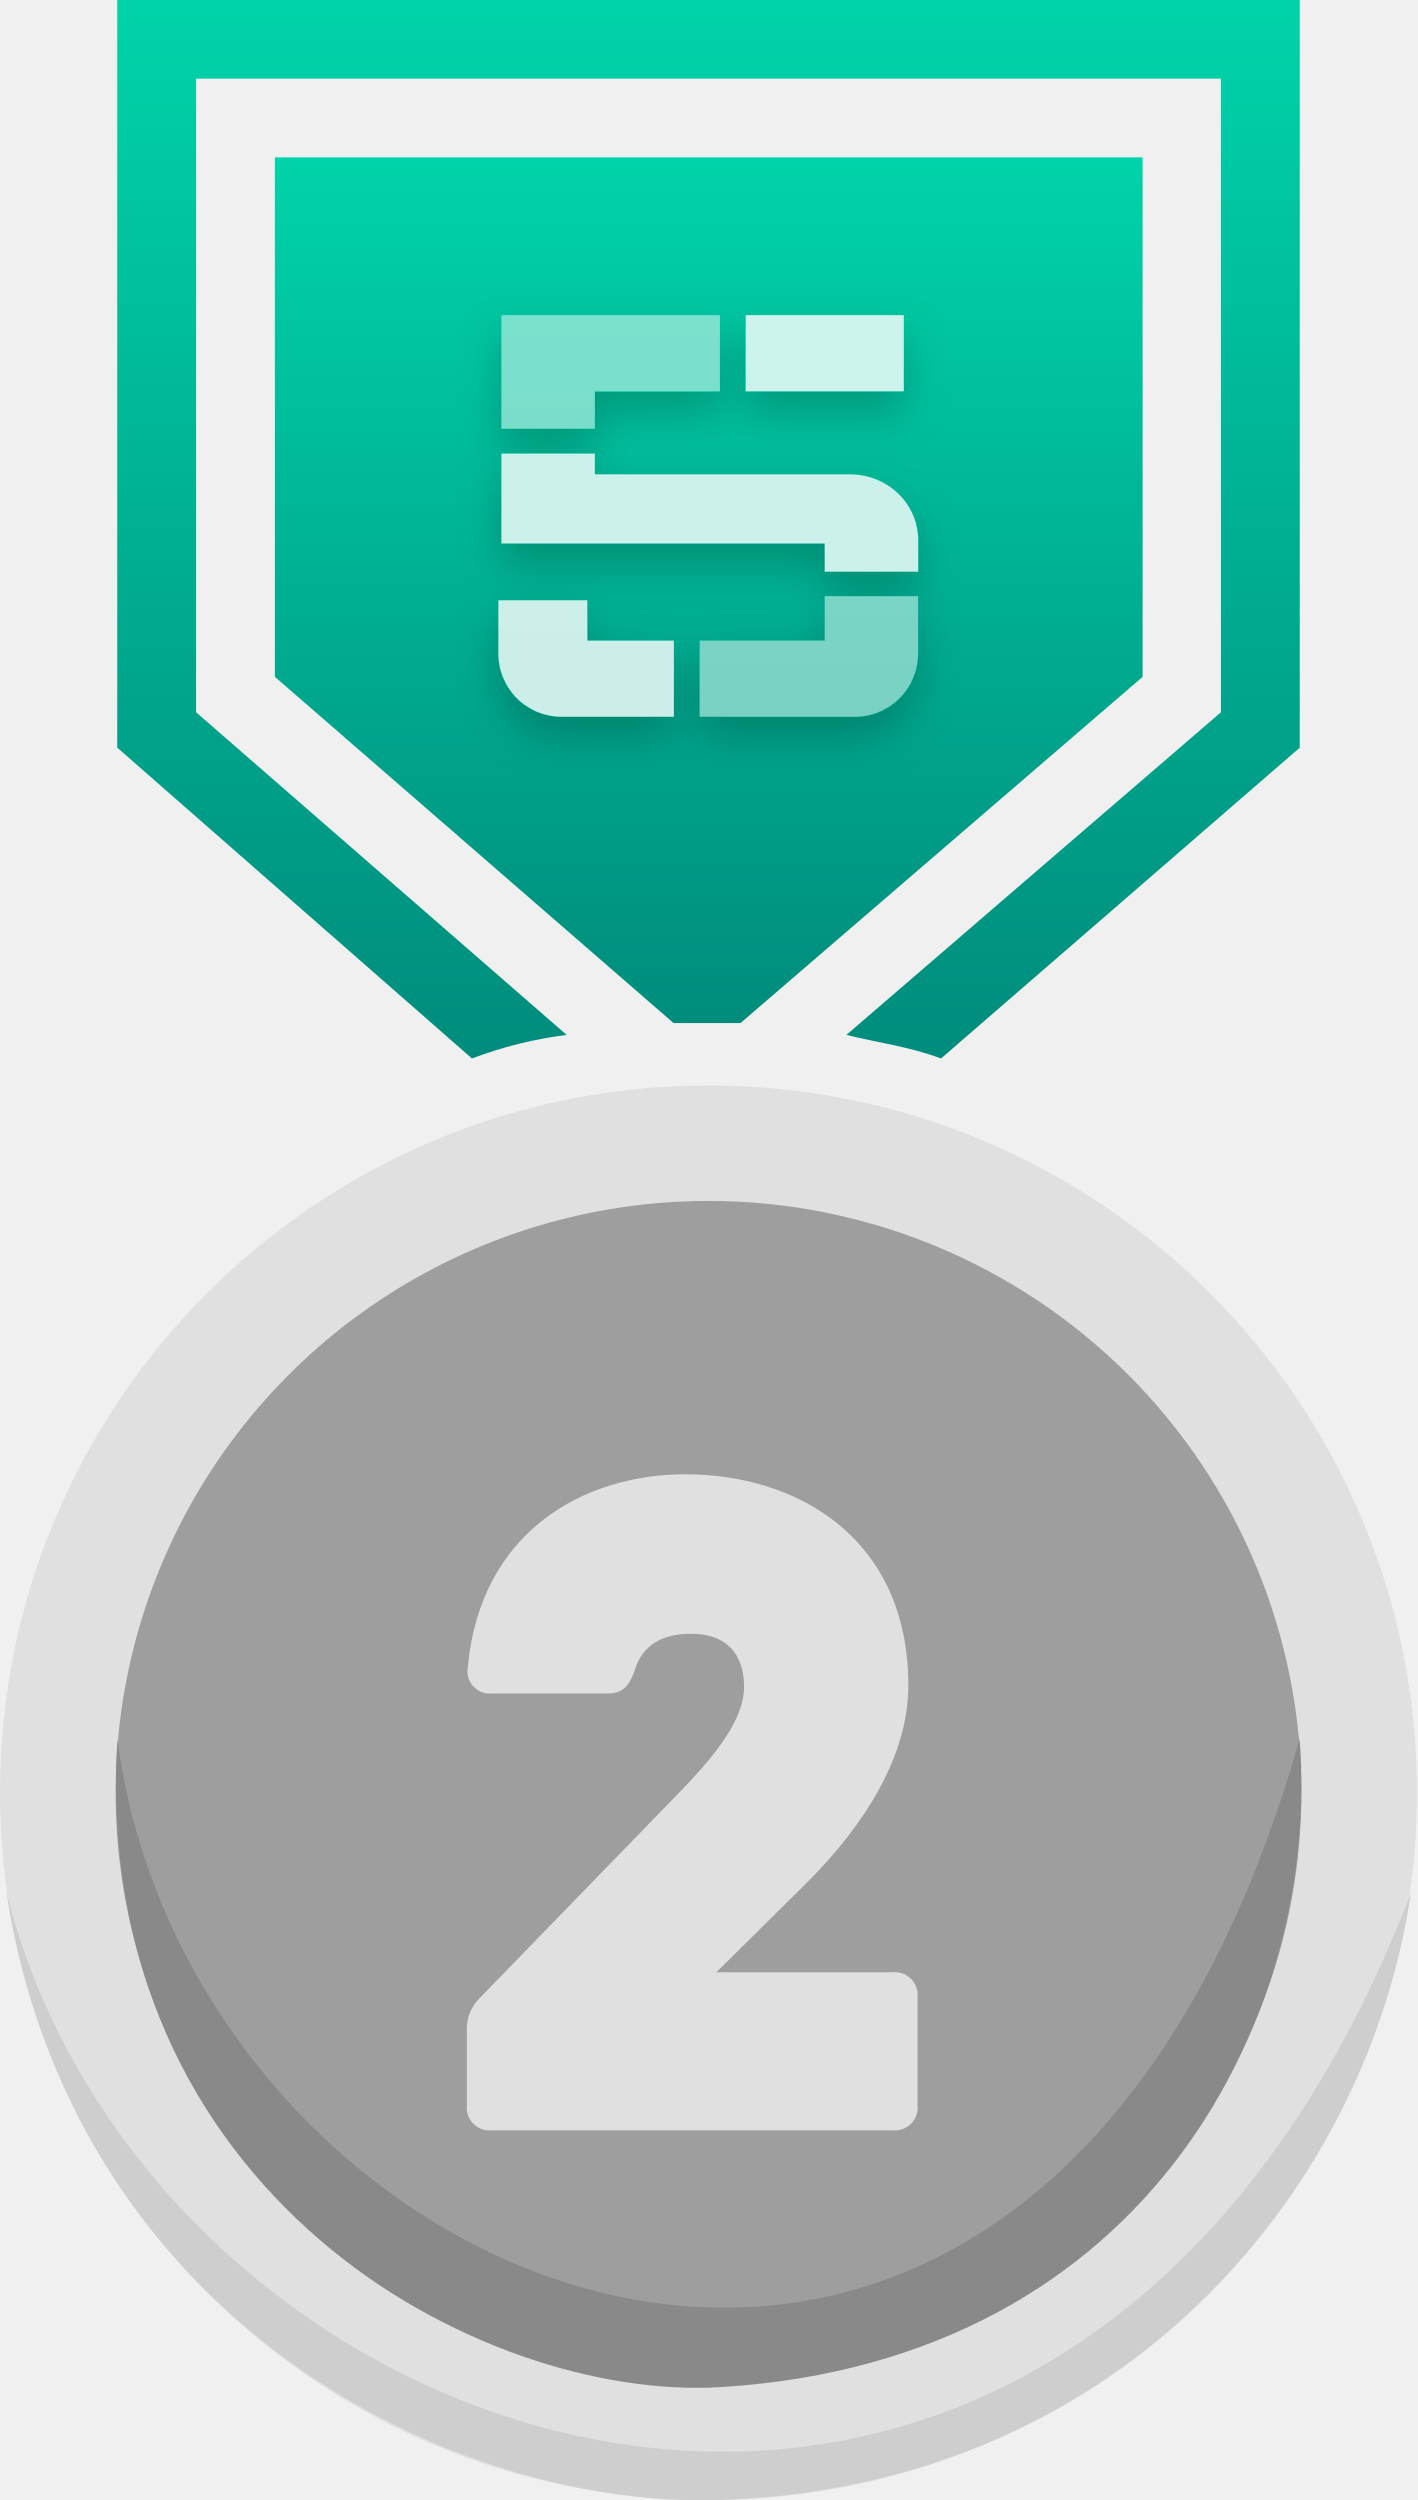
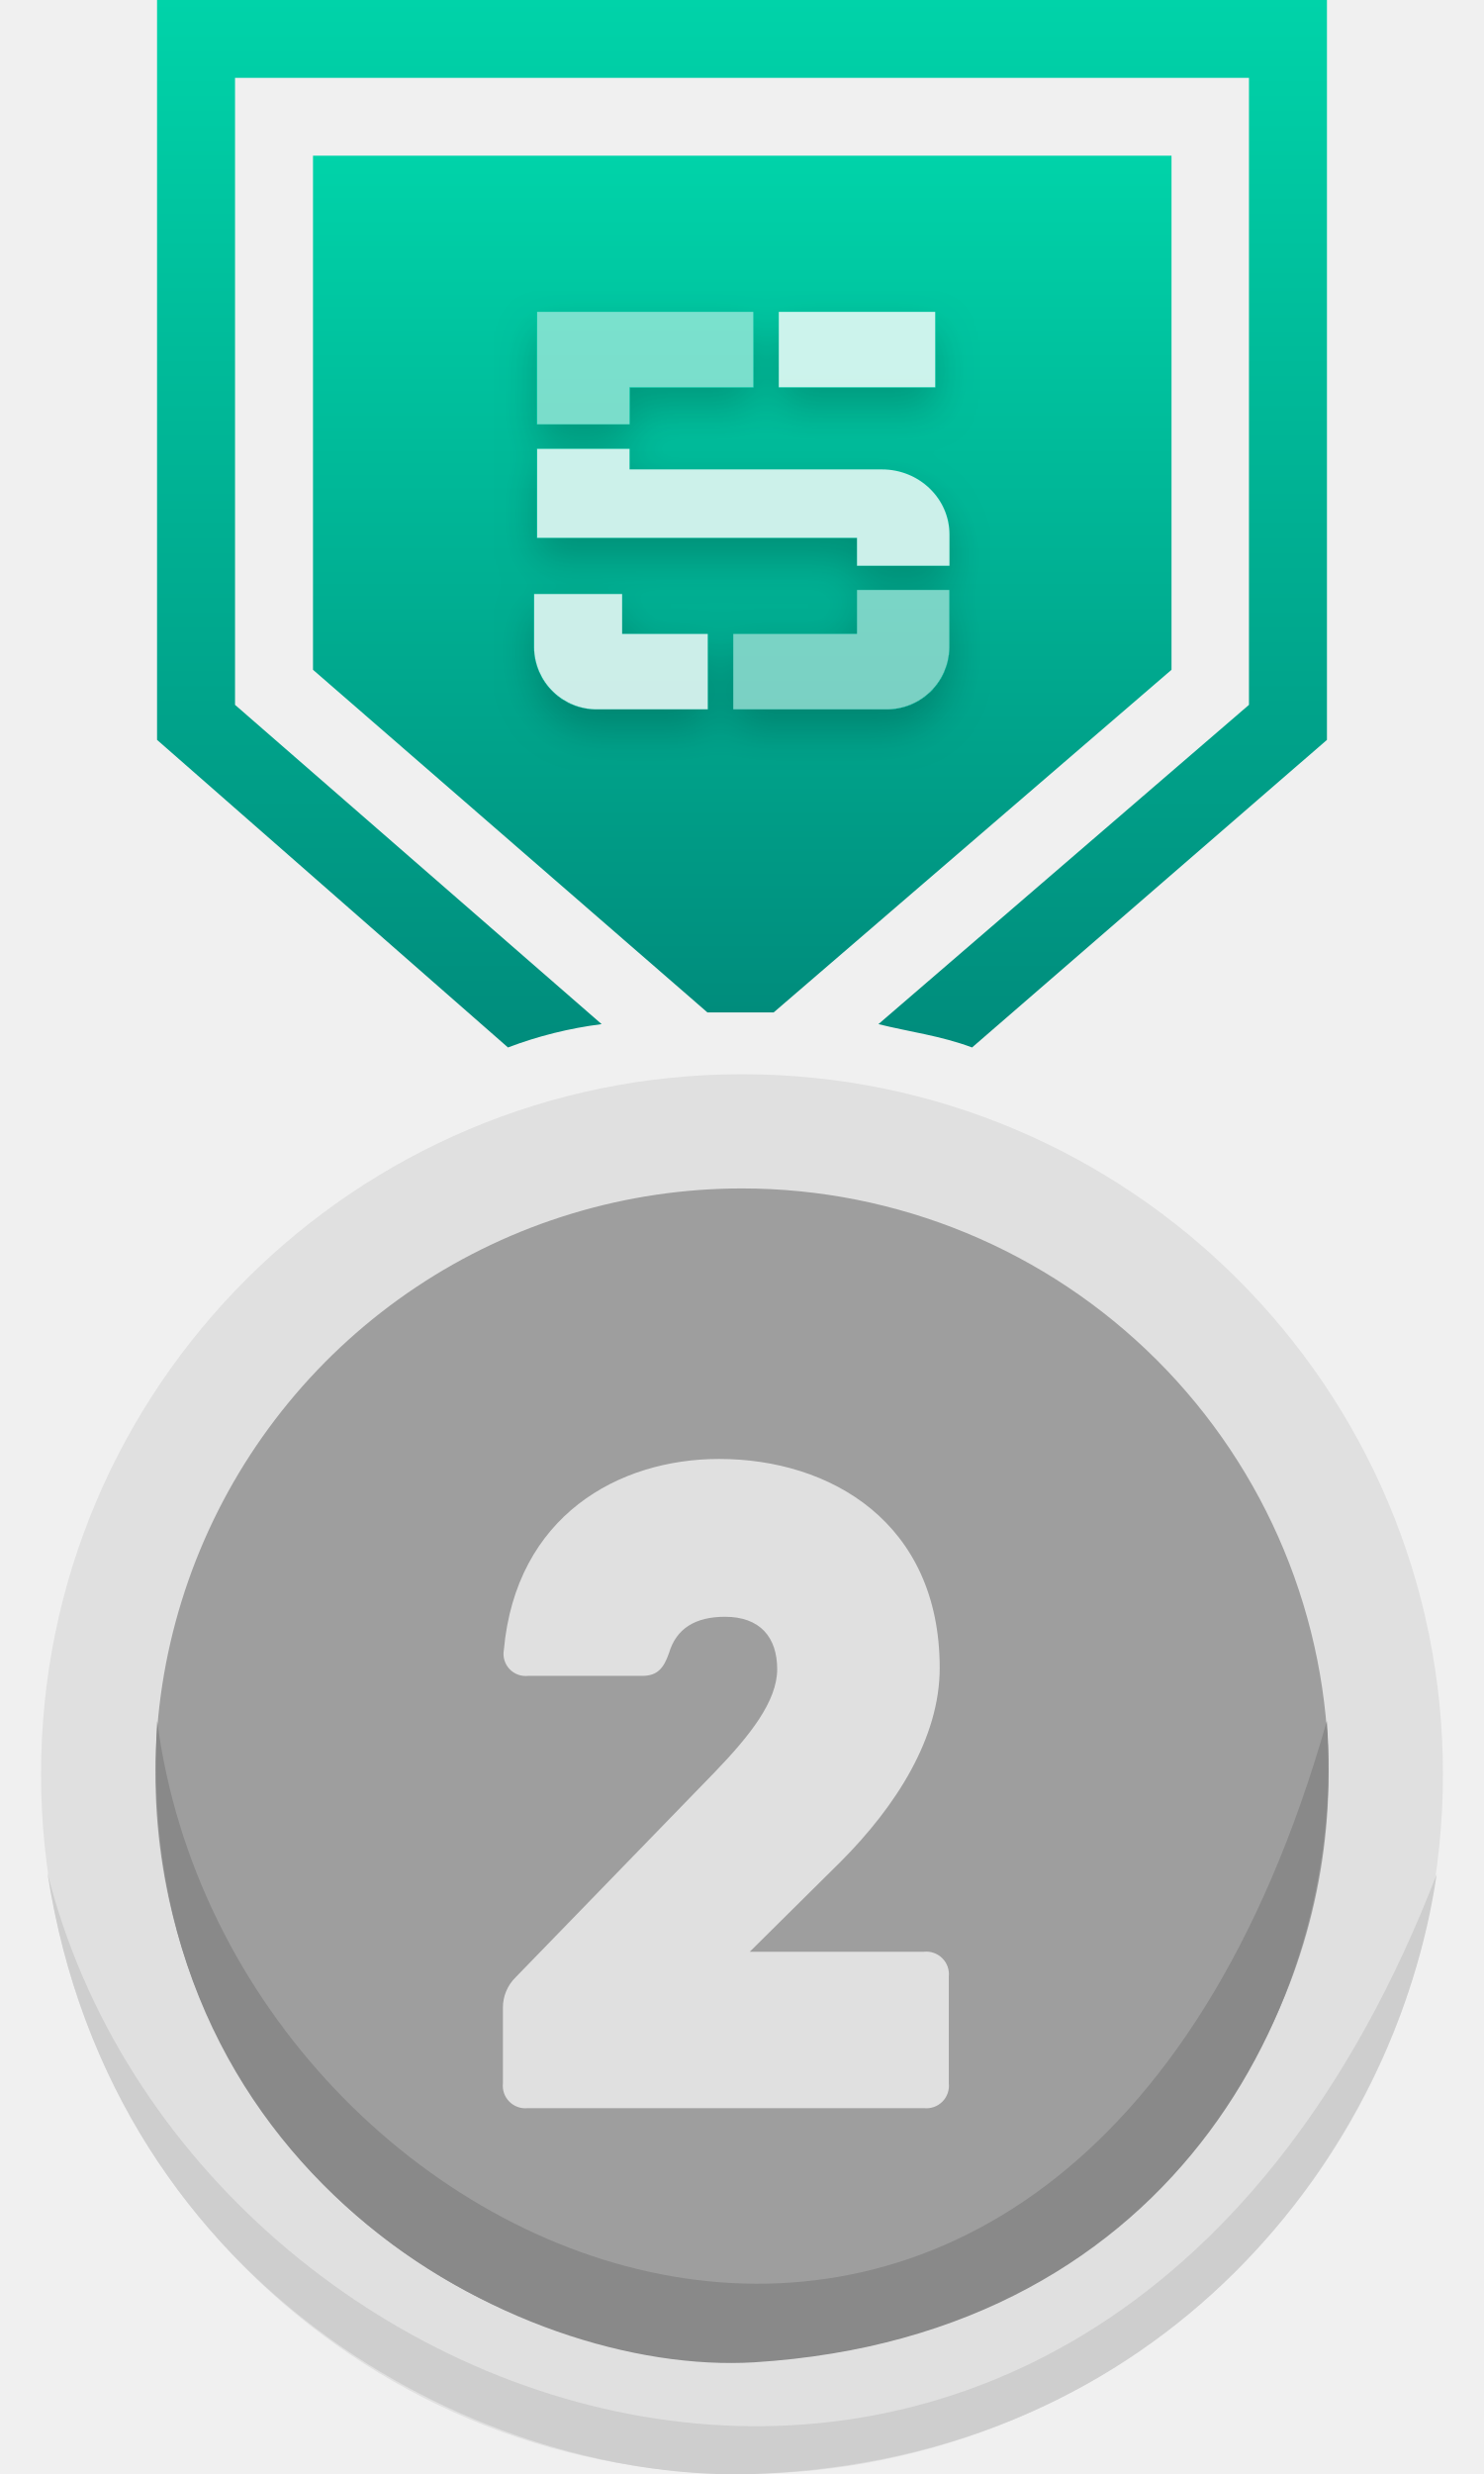
- <svg xmlns="http://www.w3.org/2000/svg" width="140" height="247" viewBox="0 0 140 247" fill="none">
+ <svg xmlns="http://www.w3.org/2000/svg" width="30" height="50" viewBox="0 0 140 247" fill="none">
  <g clip-path="url(#clip0_20728_7102)">
    <path d="M128.416 73.868V0H11.584V73.868L46.629 104.577C49.643 103.433 52.783 102.651 55.982 102.248L19.371 70.37V7.773H120.629V70.37L83.624 102.248C86.745 103.024 89.856 103.407 92.976 104.577L128.416 73.868Z" fill="url(#paint0_linear_20728_7102)" />
    <path d="M27.158 15.546V66.871L66.546 101.078H73.162L112.893 66.871V15.546H27.158Z" fill="url(#paint1_linear_20728_7102)" />
    <path d="M70 247C108.66 247 140 215.716 140 177.124C140 138.533 108.66 107.248 70 107.248C31.34 107.248 0 138.533 0 177.124C0 215.716 31.34 247 70 247Z" fill="#E0E0E0" />
    <path d="M69.999 118.651C58.414 118.651 47.088 122.08 37.455 128.505C27.822 134.93 20.314 144.063 15.881 154.747C11.447 165.432 10.287 177.189 12.547 188.532C14.808 199.875 20.387 210.294 28.579 218.471C36.771 226.649 47.209 232.218 58.571 234.474C69.934 236.73 81.712 235.572 92.416 231.147C103.12 226.721 112.268 219.226 118.705 209.61C125.141 199.994 128.577 188.689 128.577 177.124C128.577 161.616 122.405 146.743 111.42 135.777C100.434 124.811 85.535 118.651 69.999 118.651ZM90.653 207.994C90.69 208.329 90.651 208.667 90.539 208.985C90.427 209.303 90.245 209.591 90.007 209.829C89.768 210.067 89.479 210.249 89.161 210.36C88.843 210.472 88.504 210.511 88.168 210.474H48.608C48.273 210.511 47.934 210.472 47.616 210.36C47.298 210.249 47.009 210.067 46.77 209.829C46.532 209.591 46.35 209.303 46.238 208.985C46.126 208.667 46.087 208.329 46.124 207.994V200.443C46.121 199.88 46.232 199.323 46.449 198.803C46.666 198.284 46.984 197.813 47.386 197.419L67.303 176.902C70.797 173.273 73.514 169.845 73.514 166.649C73.514 163.454 71.797 161.417 68.303 161.417C65.333 161.417 63.435 162.586 62.707 165.046C62.182 166.549 61.546 167.315 60.051 167.315H48.649C48.307 167.354 47.961 167.314 47.638 167.196C47.314 167.079 47.023 166.888 46.787 166.638C46.55 166.389 46.376 166.087 46.276 165.759C46.177 165.43 46.156 165.082 46.215 164.744C47.427 151.335 57.678 145.659 67.717 145.659C78.826 145.659 89.744 152.011 89.744 166.528C89.744 173.515 85.391 180.31 79.867 185.855L70.777 194.858H88.168C88.503 194.823 88.842 194.863 89.159 194.976C89.476 195.088 89.764 195.269 90.002 195.507C90.24 195.745 90.422 196.032 90.535 196.349C90.647 196.666 90.688 197.004 90.653 197.338V207.994Z" fill="#9E9E9E" />
    <path d="M128.402 171.826C102.5 263 19 228.5 11.597 171.826C8.904 216.641 47.426 237.293 71.242 235.848C114.112 233.163 130.473 198.467 128.402 171.826Z" fill="#898989" />
    <path d="M139.378 187.109C105.545 274.819 15.118 244.935 0.621 186.902C7.248 229.652 45.097 247.919 71.202 247C112.248 245.554 135.339 214.833 139.378 187.109Z" fill="#CECECE" />
    <g opacity="0.8" filter="url(#filter0_d_20728_7102)">
      <path d="M89.294 31.137H73.676V38.661H89.294V31.137Z" fill="white" />
      <path d="M90.716 56.483V53.366C90.716 49.775 87.697 46.866 83.975 46.866H58.769V44.814H49.541V53.696H81.488V56.483H90.716Z" fill="white" />
      <path opacity="0.6" d="M58.769 42.357V38.661H71.127V31.137H49.541V42.357H58.769Z" fill="white" />
      <path opacity="0.6" d="M81.489 58.902V63.292H69.131V70.815H84.356C86.009 70.841 87.605 70.211 88.794 69.062C89.983 67.914 90.668 66.34 90.7 64.687V58.902H81.489Z" fill="white" />
      <path d="M58.028 59.308V63.292H66.58V70.815H55.584C53.931 70.841 52.335 70.211 51.146 69.062C49.957 67.914 49.271 66.34 49.24 64.687V59.308H58.028Z" fill="white" />
    </g>
  </g>
  <defs>
    <filter id="filter0_d_20728_7102" x="45.24" y="29.137" width="49.477" height="47.679" filterUnits="userSpaceOnUse" color-interpolation-filters="sRGB">
      <feFlood flood-opacity="0" result="BackgroundImageFix" />
      <feColorMatrix in="SourceAlpha" type="matrix" values="0 0 0 0 0 0 0 0 0 0 0 0 0 0 0 0 0 0 127 0" result="hardAlpha" />
      <feOffset dy="2" />
      <feGaussianBlur stdDeviation="2" />
      <feComposite in2="hardAlpha" operator="out" />
      <feColorMatrix type="matrix" values="0 0 0 0 0 0 0 0 0 0 0 0 0 0 0 0 0 0 0.25 0" />
      <feBlend mode="normal" in2="BackgroundImageFix" result="effect1_dropShadow_20728_7102" />
      <feBlend mode="normal" in="SourceGraphic" in2="effect1_dropShadow_20728_7102" result="shape" />
    </filter>
    <linearGradient id="paint0_linear_20728_7102" x1="70" y1="0" x2="70" y2="104.577" gradientUnits="userSpaceOnUse">
      <stop stop-color="#00D3A9" />
      <stop offset="1" stop-color="#008C7C" />
    </linearGradient>
    <linearGradient id="paint1_linear_20728_7102" x1="70.026" y1="15.546" x2="70.026" y2="101.078" gradientUnits="userSpaceOnUse">
      <stop stop-color="#00D3A9" />
      <stop offset="1" stop-color="#008C7C" />
    </linearGradient>
    <clipPath id="clip0_20728_7102">
      <rect width="140" height="247" fill="white" />
    </clipPath>
  </defs>
</svg>
